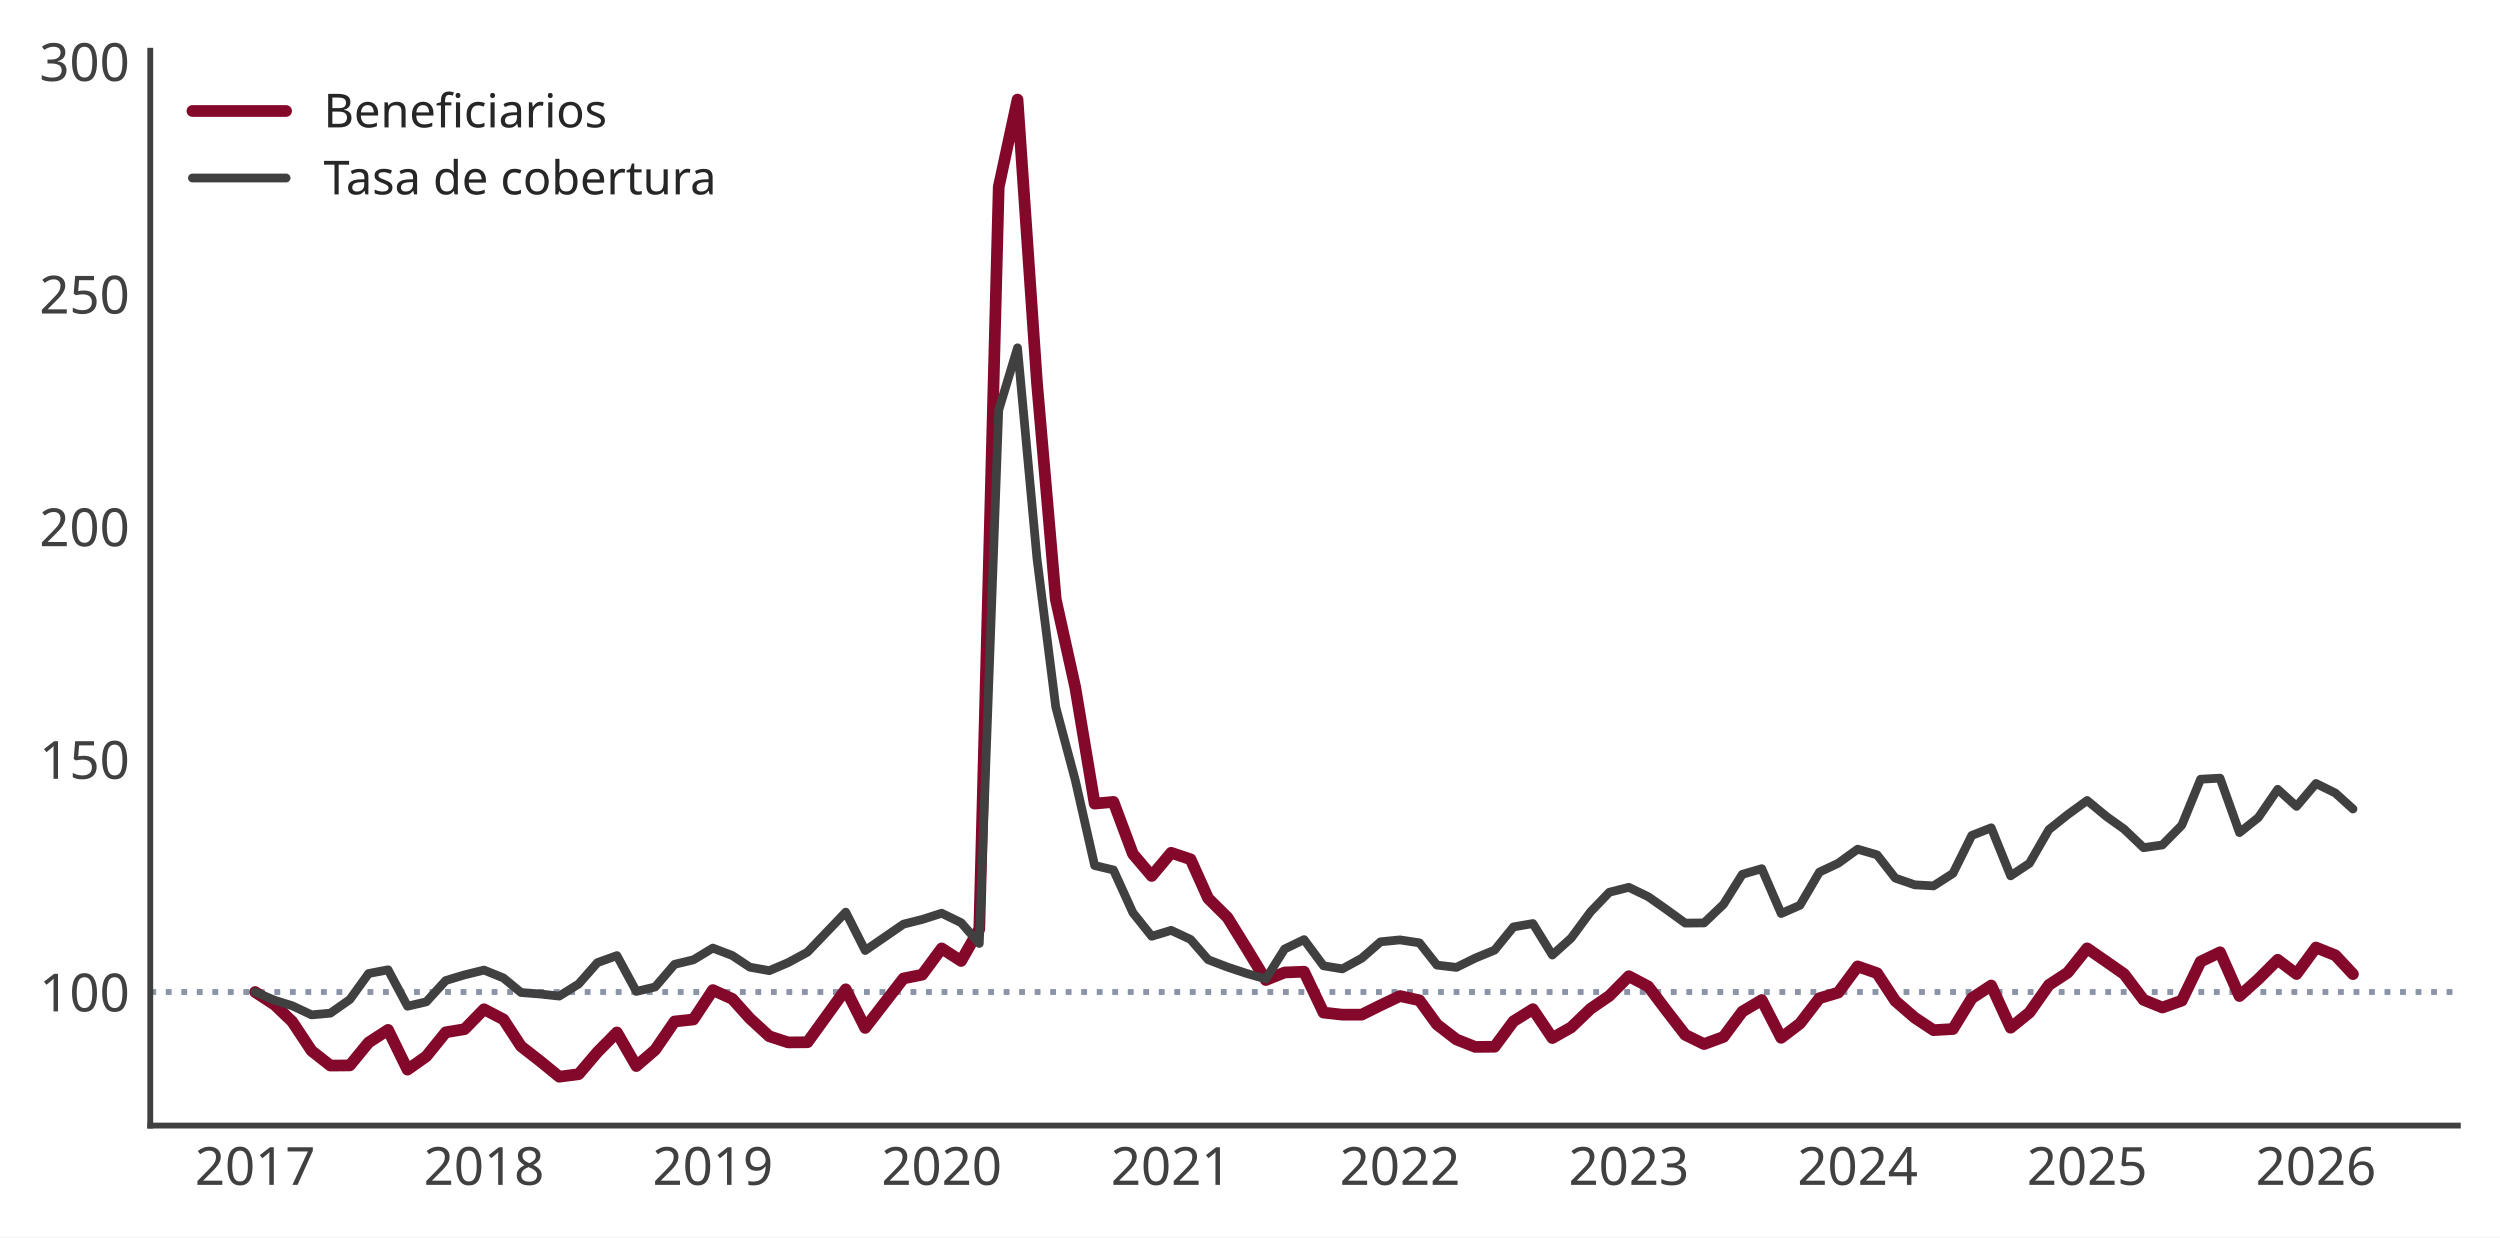
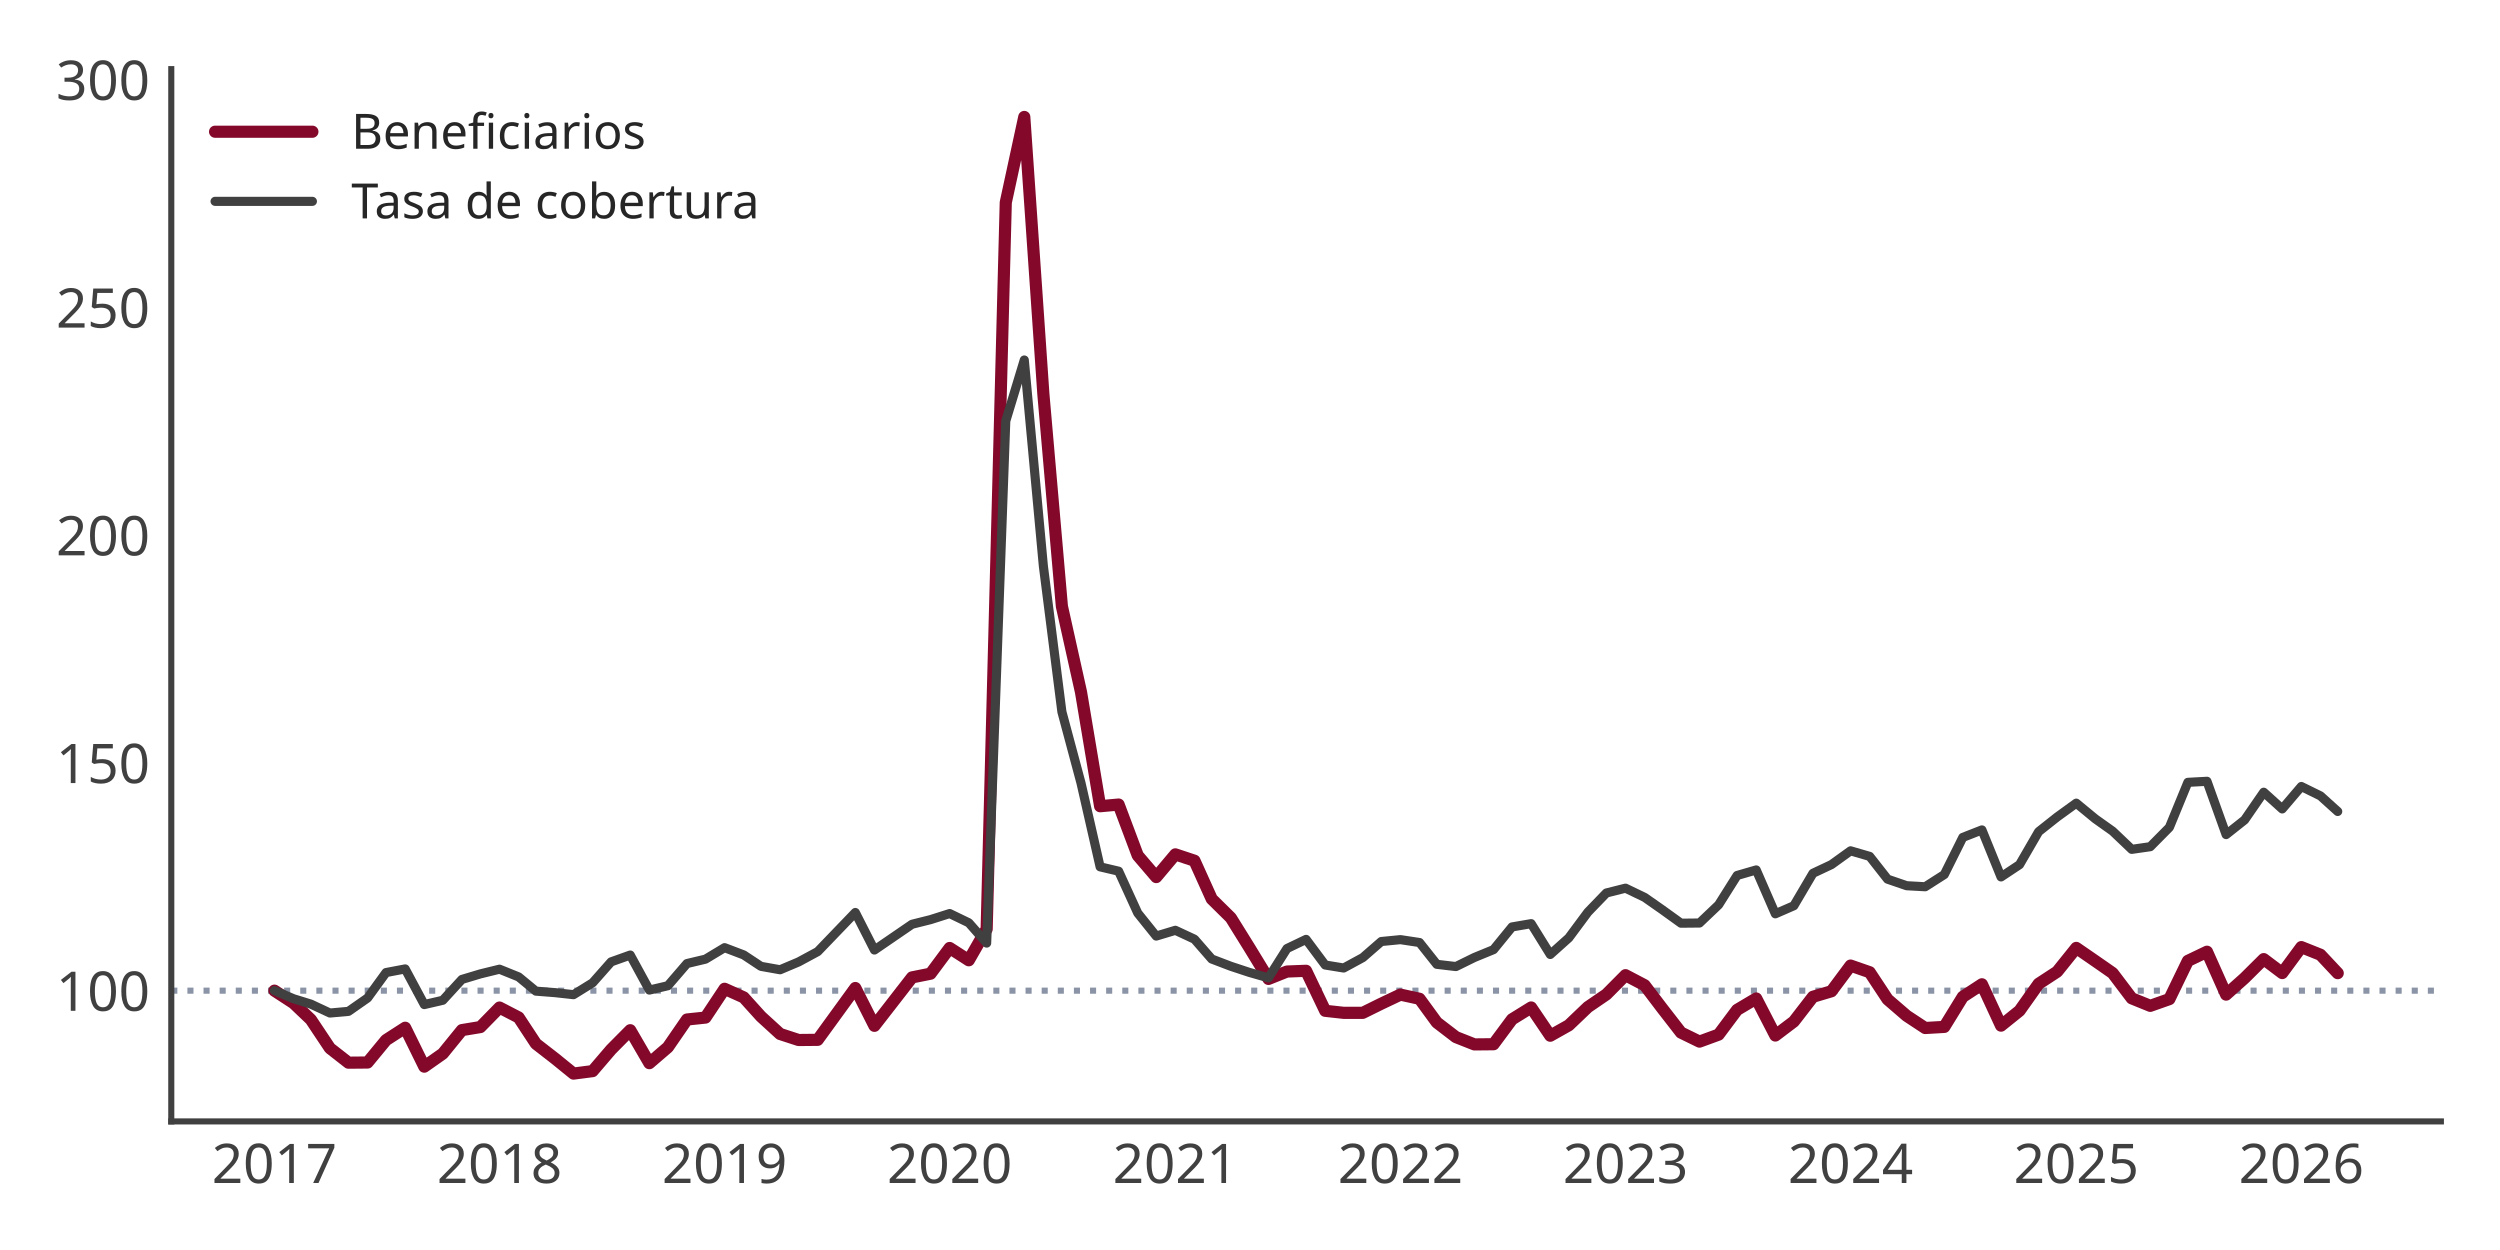
- <svg xmlns="http://www.w3.org/2000/svg" width="426.984pt" height="211.317pt" viewBox="0 0 426.984 211.317" version="1.1">
+ <svg xmlns="http://www.w3.org/2000/svg" width="411.024pt" height="205.512pt" viewBox="0 0 411.024 205.512" version="1.1">
  <defs>
    <style type="text/css">*{stroke-linejoin: round; stroke-linecap: butt}</style>
  </defs>
  <g id="figure_1">
    <g id="patch_1">
-       <path d="M 0 211.317  L 426.984 211.317  L 426.984 0  L 0 0  z " style="fill: #ffffff" />
+       <path d="M 0 205.512  L 411.024 205.512  L 411.024 0  L 0 0  z " style="fill: #ffffff" />
    </g>
    <g id="axes_1">
      <g id="patch_2">
-         <path d="M 25.664 192.24  L 419.784 192.24  L 419.784 8.664  L 25.664 8.664  z " style="fill: #ffffff" />
+         <path d="M 28.16 184.372  L 401.304 184.372  L 401.304 11.365  L 28.16 11.365  z " style="fill: #ffffff" />
      </g>
      <g id="matplotlib.axis_1">
        <g id="xtick_1">
          <g id="line2d_1" />
          <g id="text_1">
-             <text style="font-size: 9px; font-family: 'Century Gothic'; text-anchor: middle; fill: #404040" x="43.578" y="202.368" transform="rotate(-0 43.57845 202.3676)">2017</text>
+             <text style="font-size: 9px; font-family: 'Century Gothic'; text-anchor: middle; fill: #404040" x="45.121" y="194.499" transform="rotate(-0 45.12107 194.4995)">2017</text>
          </g>
        </g>
        <g id="xtick_2">
          <g id="line2d_2" />
          <g id="text_2">
-             <text style="font-size: 9px; font-family: 'Century Gothic'; text-anchor: middle; fill: #404040" x="82.663" y="202.368" transform="rotate(-0 82.66279 202.3676)">2018</text>
+             <text style="font-size: 9px; font-family: 'Century Gothic'; text-anchor: middle; fill: #404040" x="82.125" y="194.499" transform="rotate(-0 82.12521 194.4995)">2018</text>
          </g>
        </g>
        <g id="xtick_3">
          <g id="line2d_3" />
          <g id="text_3">
-             <text style="font-size: 9px; font-family: 'Century Gothic'; text-anchor: middle; fill: #404040" x="121.747" y="202.368" transform="rotate(-0 121.7471 202.3676)">2019</text>
+             <text style="font-size: 9px; font-family: 'Century Gothic'; text-anchor: middle; fill: #404040" x="119.129" y="194.499" transform="rotate(-0 119.1293 194.4995)">2019</text>
          </g>
        </g>
        <g id="xtick_4">
          <g id="line2d_4" />
          <g id="text_4">
-             <text style="font-size: 9px; font-family: 'Century Gothic'; text-anchor: middle; fill: #404040" x="160.831" y="202.368" transform="rotate(-0 160.8315 202.3676)">2020</text>
+             <text style="font-size: 9px; font-family: 'Century Gothic'; text-anchor: middle; fill: #404040" x="156.133" y="194.499" transform="rotate(-0 156.1335 194.4995)">2020</text>
          </g>
        </g>
        <g id="xtick_5">
          <g id="line2d_5" />
          <g id="text_5">
-             <text style="font-size: 9px; font-family: 'Century Gothic'; text-anchor: middle; fill: #404040" x="200.023" y="202.368" transform="rotate(-0 200.0229 202.3676)">2021</text>
+             <text style="font-size: 9px; font-family: 'Century Gothic'; text-anchor: middle; fill: #404040" x="193.239" y="194.499" transform="rotate(-0 193.239 194.4995)">2021</text>
          </g>
        </g>
        <g id="xtick_6">
          <g id="line2d_6" />
          <g id="text_6">
-             <text style="font-size: 9px; font-family: 'Century Gothic'; text-anchor: middle; fill: #404040" x="239.107" y="202.368" transform="rotate(-0 239.1072 202.3676)">2022</text>
+             <text style="font-size: 9px; font-family: 'Century Gothic'; text-anchor: middle; fill: #404040" x="230.243" y="194.499" transform="rotate(-0 230.2431 194.4995)">2022</text>
          </g>
        </g>
        <g id="xtick_7">
          <g id="line2d_7" />
          <g id="text_7">
-             <text style="font-size: 9px; font-family: 'Century Gothic'; text-anchor: middle; fill: #404040" x="278.192" y="202.368" transform="rotate(-0 278.1915 202.3676)">2023</text>
+             <text style="font-size: 9px; font-family: 'Century Gothic'; text-anchor: middle; fill: #404040" x="267.247" y="194.499" transform="rotate(-0 267.2473 194.4995)">2023</text>
          </g>
        </g>
        <g id="xtick_8">
          <g id="line2d_8" />
          <g id="text_8">
-             <text style="font-size: 9px; font-family: 'Century Gothic'; text-anchor: middle; fill: #404040" x="317.276" y="202.368" transform="rotate(-0 317.2759 202.3676)">2024</text>
+             <text style="font-size: 9px; font-family: 'Century Gothic'; text-anchor: middle; fill: #404040" x="304.251" y="194.499" transform="rotate(-0 304.2514 194.4995)">2024</text>
          </g>
        </g>
        <g id="xtick_9">
          <g id="line2d_9" />
          <g id="text_9">
-             <text style="font-size: 9px; font-family: 'Century Gothic'; text-anchor: middle; fill: #404040" x="356.467" y="202.368" transform="rotate(-0 356.4673 202.3676)">2025</text>
+             <text style="font-size: 9px; font-family: 'Century Gothic'; text-anchor: middle; fill: #404040" x="341.357" y="194.499" transform="rotate(-0 341.3569 194.4995)">2025</text>
          </g>
        </g>
        <g id="xtick_10">
          <g id="line2d_10" />
          <g id="text_10">
-             <text style="font-size: 9px; font-family: 'Century Gothic'; text-anchor: middle; fill: #404040" x="395.552" y="202.368" transform="rotate(-0 395.5516 202.3676)">2026</text>
+             <text style="font-size: 9px; font-family: 'Century Gothic'; text-anchor: middle; fill: #404040" x="378.361" y="194.499" transform="rotate(-0 378.3611 194.4995)">2026</text>
          </g>
        </g>
      </g>
      <g id="matplotlib.axis_2">
        <g id="ytick_1">
          <g id="line2d_11" />
          <g id="text_11">
-             <text style="font-size: 9px; font-family: 'Century Gothic'; text-anchor: end; fill: #404040" x="22.164" y="172.743" transform="rotate(-0 22.16391 172.7428)">100</text>
+             <text style="font-size: 9px; font-family: 'Century Gothic'; text-anchor: end; fill: #404040" x="24.66" y="166.188" transform="rotate(-0 24.66 166.188)">100</text>
          </g>
        </g>
        <g id="ytick_2">
          <g id="line2d_12" />
          <g id="text_12">
-             <text style="font-size: 9px; font-family: 'Century Gothic'; text-anchor: end; fill: #404040" x="22.164" y="133.014" transform="rotate(-0 22.16391 133.014)">150</text>
+             <text style="font-size: 9px; font-family: 'Century Gothic'; text-anchor: end; fill: #404040" x="24.66" y="128.747" transform="rotate(-0 24.66 128.7467)">150</text>
          </g>
        </g>
        <g id="ytick_3">
          <g id="line2d_13" />
          <g id="text_13">
-             <text style="font-size: 9px; font-family: 'Century Gothic'; text-anchor: end; fill: #404040" x="22.164" y="93.285" transform="rotate(-0 22.16391 93.28522)">200</text>
+             <text style="font-size: 9px; font-family: 'Century Gothic'; text-anchor: end; fill: #404040" x="24.66" y="91.305" transform="rotate(-0 24.66 91.30533)">200</text>
          </g>
        </g>
        <g id="ytick_4">
          <g id="line2d_14" />
          <g id="text_14">
-             <text style="font-size: 9px; font-family: 'Century Gothic'; text-anchor: end; fill: #404040" x="22.164" y="53.556" transform="rotate(-0 22.16391 53.55644)">250</text>
+             <text style="font-size: 9px; font-family: 'Century Gothic'; text-anchor: end; fill: #404040" x="24.66" y="53.864" transform="rotate(-0 24.66 53.86398)">250</text>
          </g>
        </g>
        <g id="ytick_5">
          <g id="line2d_15" />
          <g id="text_15">
-             <text style="font-size: 9px; font-family: 'Century Gothic'; text-anchor: end; fill: #404040" x="22.164" y="13.828" transform="rotate(-0 22.16391 13.82766)">300</text>
+             <text style="font-size: 9px; font-family: 'Century Gothic'; text-anchor: end; fill: #404040" x="24.66" y="16.423" transform="rotate(-0 24.66 16.42262)">300</text>
          </g>
        </g>
      </g>
      <g id="line2d_16">
-         <path d="M 25.664 169.429  L 419.784 169.429  " clip-path="url(#p8e9180b3f3)" style="fill: none; stroke-dasharray: 1,1.65; stroke-dashoffset: 0; stroke: #8a94a6" />
+         <path d="M 28.16 162.874  L 401.304 162.874  " clip-path="url(#pf5f093f39a)" style="fill: none; stroke-dasharray: 1,1.65; stroke-dashoffset: 0; stroke: #8a94a6" />
      </g>
      <g id="line2d_17">
-         <path d="M 43.578 169.429  L 46.898 171.602  L 49.896 174.468  L 53.216 179.468  L 56.428 181.993  L 59.748 181.964  L 62.96 178.05  L 66.279 175.898  L 69.599 182.686  L 72.811 180.417  L 76.131 176.31  L 79.343 175.778  L 82.663 172.375  L 85.982 174.103  L 88.981 178.685  L 92.3 181.275  L 95.512 183.896  L 98.832 183.463  L 102.044 179.692  L 105.364 176.331  L 108.683 182.076  L 111.896 179.305  L 115.215 174.46  L 118.428 174.122  L 121.747 169.101  L 125.067 170.603  L 128.065 173.938  L 131.384 176.985  L 134.597 178.037  L 137.916 178.007  L 144.448 168.969  L 147.768 175.563  L 154.3 167.114  L 157.512 166.468  L 160.831 161.984  L 164.151 164.126  L 167.256 158.684  L 170.576 31.928  L 173.788 17.008  L 177.108 65.388  L 180.32 102.379  L 183.64 117.352  L 186.959 137.253  L 190.171 136.96  L 193.491 145.841  L 196.703 149.611  L 200.023 145.652  L 203.342 146.76  L 206.341 153.433  L 209.66 156.724  L 212.873 161.914  L 216.192 167.381  L 219.404 166.093  L 222.724 165.962  L 226.043 172.942  L 229.256 173.298  L 232.575 173.295  L 235.788 171.7  L 239.107 170.118  L 242.427 170.846  L 245.425 174.973  L 248.744 177.532  L 251.957 178.806  L 255.276 178.775  L 258.489 174.43  L 261.808 172.363  L 265.128 177.288  L 268.34 175.474  L 271.66 172.292  L 274.872 170.086  L 278.192 166.73  L 281.511 168.478  L 284.509 172.448  L 287.829 176.742  L 291.041 178.319  L 294.361 177.097  L 297.573 172.777  L 300.893 170.797  L 304.212 177.253  L 307.424 174.812  L 310.744 170.494  L 313.956 169.532  L 317.276 165.052  L 320.595 166.213  L 323.701 170.941  L 327.02 173.816  L 330.233 175.944  L 333.552 175.75  L 336.764 170.5  L 340.084 168.318  L 343.403 175.529  L 346.616 172.934  L 349.935 168.231  L 353.148 166.12  L 356.467 161.971  L 359.787 164.267  L 362.785 166.362  L 366.105 170.765  L 369.317 172.078  L 372.636 170.9  L 375.849 164.235  L 379.168 162.639  L 382.488 170.119  L 385.7 167.236  L 389.02 163.927  L 392.232 166.356  L 395.552 161.829  L 398.871 163.162  L 401.869 166.374  " clip-path="url(#p8e9180b3f3)" style="fill: none; stroke: #83082a; stroke-width: 2; stroke-linecap: round" />
+         <path d="M 45.121 162.874  L 48.264 164.922  L 51.103 167.623  L 54.245 172.336  L 57.287 174.715  L 60.43 174.687  L 63.471 170.999  L 66.614 168.971  L 69.757 175.368  L 72.798 173.229  L 75.941 169.359  L 78.982 168.858  L 82.125 165.651  L 85.268 167.279  L 88.107 171.597  L 91.25 174.038  L 94.291 176.508  L 97.434 176.1  L 100.475 172.547  L 103.618 169.379  L 106.761 174.793  L 109.802 172.181  L 112.945 167.616  L 115.987 167.297  L 119.129 162.565  L 122.272 163.98  L 125.111 167.124  L 128.254 169.995  L 131.295 170.987  L 134.438 170.958  L 140.622 162.441  L 143.765 168.655  L 149.949 160.693  L 152.991 160.083  L 156.133 155.858  L 159.276 157.877  L 162.216 152.748  L 165.359 33.29  L 168.401 19.229  L 171.543 64.824  L 174.585 99.684  L 177.728 113.795  L 180.87 132.551  L 183.912 132.275  L 187.055 140.644  L 190.096 144.198  L 193.239 140.467  L 196.382 141.511  L 199.22 147.8  L 202.363 150.901  L 205.405 155.792  L 208.548 160.944  L 211.589 159.73  L 214.732 159.607  L 217.875 166.185  L 220.916 166.52  L 224.059 166.518  L 227.1 165.014  L 230.243 163.524  L 233.386 164.21  L 236.225 168.099  L 239.367 170.511  L 242.409 171.712  L 245.552 171.682  L 248.593 167.587  L 251.736 165.639  L 254.879 170.281  L 257.92 168.571  L 261.063 165.572  L 264.104 163.493  L 267.247 160.331  L 270.39 161.978  L 273.229 165.719  L 276.372 169.767  L 279.413 171.252  L 282.556 170.101  L 285.597 166.03  L 288.74 164.163  L 291.883 170.248  L 294.924 167.947  L 298.067 163.878  L 301.109 162.971  L 304.251 158.749  L 307.394 159.844  L 310.334 164.299  L 313.477 167.009  L 316.519 169.014  L 319.661 168.831  L 322.703 163.884  L 325.846 161.827  L 328.988 168.623  L 332.03 166.177  L 335.173 161.745  L 338.214 159.756  L 341.357 155.845  L 344.5 158.009  L 347.338 159.984  L 350.481 164.134  L 353.523 165.37  L 356.665 164.261  L 359.707 157.979  L 362.85 156.475  L 365.993 163.524  L 369.034 160.807  L 372.177 157.689  L 375.218 159.978  L 378.361 155.712  L 381.504 156.968  L 384.343 159.995  " clip-path="url(#pf5f093f39a)" style="fill: none; stroke: #83082a; stroke-width: 2; stroke-linecap: round" />
      </g>
      <g id="line2d_18">
-         <path d="M 43.578 169.429  L 46.898 170.841  L 49.896 171.772  L 53.216 173.331  L 56.428 173.041  L 59.748 170.712  L 62.96 166.27  L 66.279 165.636  L 69.599 171.856  L 72.811 171.104  L 76.131 167.469  L 79.343 166.502  L 82.663 165.683  L 85.982 167.03  L 88.981 169.513  L 92.3 169.773  L 95.512 170.127  L 98.832 168.057  L 102.044 164.407  L 105.364 163.214  L 108.683 169.325  L 111.896 168.57  L 115.215 164.699  L 118.428 163.933  L 121.747 161.926  L 125.067 163.195  L 128.065 165.187  L 131.384 165.782  L 134.597 164.417  L 137.916 162.617  L 144.448 155.793  L 147.768 162.34  L 154.3 157.844  L 157.512 157.036  L 160.831 155.975  L 164.151 157.587  L 167.256 161.131  L 170.576 70.048  L 173.788 59.409  L 177.108 95.385  L 180.32 120.774  L 183.64 133.21  L 186.959 147.827  L 190.171 148.586  L 193.491 155.888  L 196.703 159.906  L 200.023 158.899  L 203.342 160.45  L 206.341 163.906  L 209.66 165.178  L 212.873 166.244  L 216.192 167.197  L 219.404 162.083  L 222.724 160.483  L 226.043 164.952  L 229.256 165.478  L 232.575 163.664  L 235.788 160.855  L 239.107 160.527  L 242.427 161.033  L 245.425 164.832  L 248.744 165.225  L 251.957 163.638  L 255.276 162.269  L 258.489 158.313  L 261.808 157.738  L 265.128 163.117  L 268.34 160.225  L 271.66 155.732  L 274.872 152.388  L 278.192 151.549  L 281.511 153.154  L 284.509 155.259  L 287.829 157.66  L 291.041 157.627  L 294.361 154.455  L 297.573 149.335  L 300.893 148.368  L 304.212 156.021  L 307.424 154.613  L 310.744 148.953  L 313.956 147.434  L 317.276 145.033  L 320.595 146.004  L 323.701 149.978  L 327.02 151.121  L 330.233 151.302  L 333.552 149.172  L 336.764 142.692  L 340.084 141.386  L 343.403 149.588  L 346.616 147.448  L 349.935 141.691  L 353.148 139.135  L 356.467 136.718  L 359.787 139.463  L 362.785 141.604  L 366.105 144.777  L 369.317 144.314  L 372.636 140.946  L 375.849 133.086  L 379.168 132.905  L 382.488 142.201  L 385.7 139.646  L 389.02 134.812  L 392.232 137.724  L 395.552 133.812  L 398.871 135.45  L 401.869 138.168  " clip-path="url(#p8e9180b3f3)" style="fill: none; stroke: #404040; stroke-width: 1.5; stroke-linecap: round" />
+         <path d="M 45.121 162.874  L 48.264 164.205  L 51.103 165.083  L 54.245 166.552  L 57.287 166.278  L 60.43 164.084  L 63.471 159.897  L 66.614 159.3  L 69.757 165.161  L 72.798 164.453  L 75.941 161.028  L 78.982 160.115  L 82.125 159.344  L 85.268 160.614  L 88.107 162.953  L 91.25 163.199  L 94.291 163.532  L 97.434 161.581  L 100.475 158.141  L 103.618 157.018  L 106.761 162.777  L 109.802 162.065  L 112.945 158.417  L 115.987 157.694  L 119.129 155.803  L 122.272 156.999  L 125.111 158.877  L 128.254 159.437  L 131.295 158.151  L 134.438 156.455  L 140.622 150.024  L 143.765 156.193  L 149.949 151.957  L 152.991 151.195  L 156.133 150.195  L 159.276 151.714  L 162.216 155.054  L 165.359 69.216  L 168.401 59.189  L 171.543 93.093  L 174.585 117.02  L 177.728 128.74  L 180.87 142.516  L 183.912 143.231  L 187.055 150.113  L 190.096 153.899  L 193.239 152.95  L 196.382 154.413  L 199.22 157.669  L 202.363 158.868  L 205.405 159.872  L 208.548 160.771  L 211.589 155.951  L 214.732 154.444  L 217.875 158.655  L 220.916 159.15  L 224.059 157.441  L 227.1 154.794  L 230.243 154.485  L 233.386 154.961  L 236.225 158.542  L 239.367 158.912  L 242.409 157.417  L 245.552 156.126  L 248.593 152.398  L 251.736 151.856  L 254.879 156.925  L 257.92 154.2  L 261.063 149.966  L 264.104 146.815  L 267.247 146.024  L 270.39 147.536  L 273.229 149.52  L 276.372 151.783  L 279.413 151.752  L 282.556 148.762  L 285.597 143.937  L 288.74 143.026  L 291.883 150.238  L 294.924 148.912  L 298.067 143.578  L 301.109 142.146  L 304.251 139.883  L 307.394 140.798  L 310.334 144.543  L 313.477 145.621  L 316.519 145.791  L 319.661 143.783  L 322.703 137.677  L 325.846 136.445  L 328.988 144.175  L 332.03 142.158  L 335.173 136.733  L 338.214 134.324  L 341.357 132.047  L 344.5 134.634  L 347.338 136.651  L 350.481 139.642  L 353.523 139.205  L 356.665 136.031  L 359.707 128.624  L 362.85 128.453  L 365.993 137.214  L 369.034 134.806  L 372.177 130.25  L 375.218 132.994  L 378.361 129.308  L 381.504 130.851  L 384.343 133.413  " clip-path="url(#pf5f093f39a)" style="fill: none; stroke: #404040; stroke-width: 1.5; stroke-linecap: round" />
      </g>
      <g id="patch_3">
-         <path d="M 25.664 192.24  L 25.664 8.664  " style="fill: none; stroke: #404040; stroke-linejoin: miter; stroke-linecap: square" />
+         <path d="M 28.16 184.372  L 28.16 11.365  " style="fill: none; stroke: #404040; stroke-linejoin: miter; stroke-linecap: square" />
      </g>
      <g id="patch_4">
-         <path d="M 25.664 192.24  L 419.784 192.24  " style="fill: none; stroke: #404040; stroke-linejoin: miter; stroke-linecap: square" />
+         <path d="M 28.16 184.372  L 401.304 184.372  " style="fill: none; stroke: #404040; stroke-linejoin: miter; stroke-linecap: square" />
      </g>
      <g id="legend_1">
        <g id="line2d_19">
-           <path d="M 32.864 18.955  L 40.864 18.955  L 48.864 18.955  " style="fill: none; stroke: #83082a; stroke-width: 2; stroke-linecap: round" />
+           <path d="M 35.36 21.656  L 43.36 21.656  L 51.36 21.656  " style="fill: none; stroke: #83082a; stroke-width: 2; stroke-linecap: round" />
        </g>
        <g id="text_16">
-           <text style="font-size: 8px; font-family: 'Century Gothic'; text-anchor: start; fill: #262626" x="55.264" y="21.755" transform="rotate(-0 55.26391 21.75483)">Beneficiarios</text>
+           <text style="font-size: 8px; font-family: 'Century Gothic'; text-anchor: start; fill: #262626" x="57.76" y="24.456" transform="rotate(-0 57.76 24.45632)">Beneficiarios</text>
        </g>
        <g id="line2d_20">
-           <path d="M 32.864 30.401  L 40.864 30.401  L 48.864 30.401  " style="fill: none; stroke: #404040; stroke-width: 1.5; stroke-linecap: round" />
+           <path d="M 35.36 33.103  L 43.36 33.103  L 51.36 33.103  " style="fill: none; stroke: #404040; stroke-width: 1.5; stroke-linecap: round" />
        </g>
        <g id="text_17">
-           <text style="font-size: 8px; font-family: 'Century Gothic'; text-anchor: start; fill: #262626" x="55.264" y="33.201" transform="rotate(-0 55.26391 33.20108)">Tasa de cobertura</text>
+           <text style="font-size: 8px; font-family: 'Century Gothic'; text-anchor: start; fill: #262626" x="57.76" y="35.903" transform="rotate(-0 57.76 35.90257)">Tasa de cobertura</text>
        </g>
      </g>
    </g>
  </g>
  <defs>
-     <clipPath id="p8e9180b3f3">
-       <rect x="25.664" y="8.664" width="394.12" height="183.576" />
+     <clipPath id="pf5f093f39a">
+       <rect x="28.16" y="11.365" width="373.144" height="173.007" />
    </clipPath>
  </defs>
</svg>
